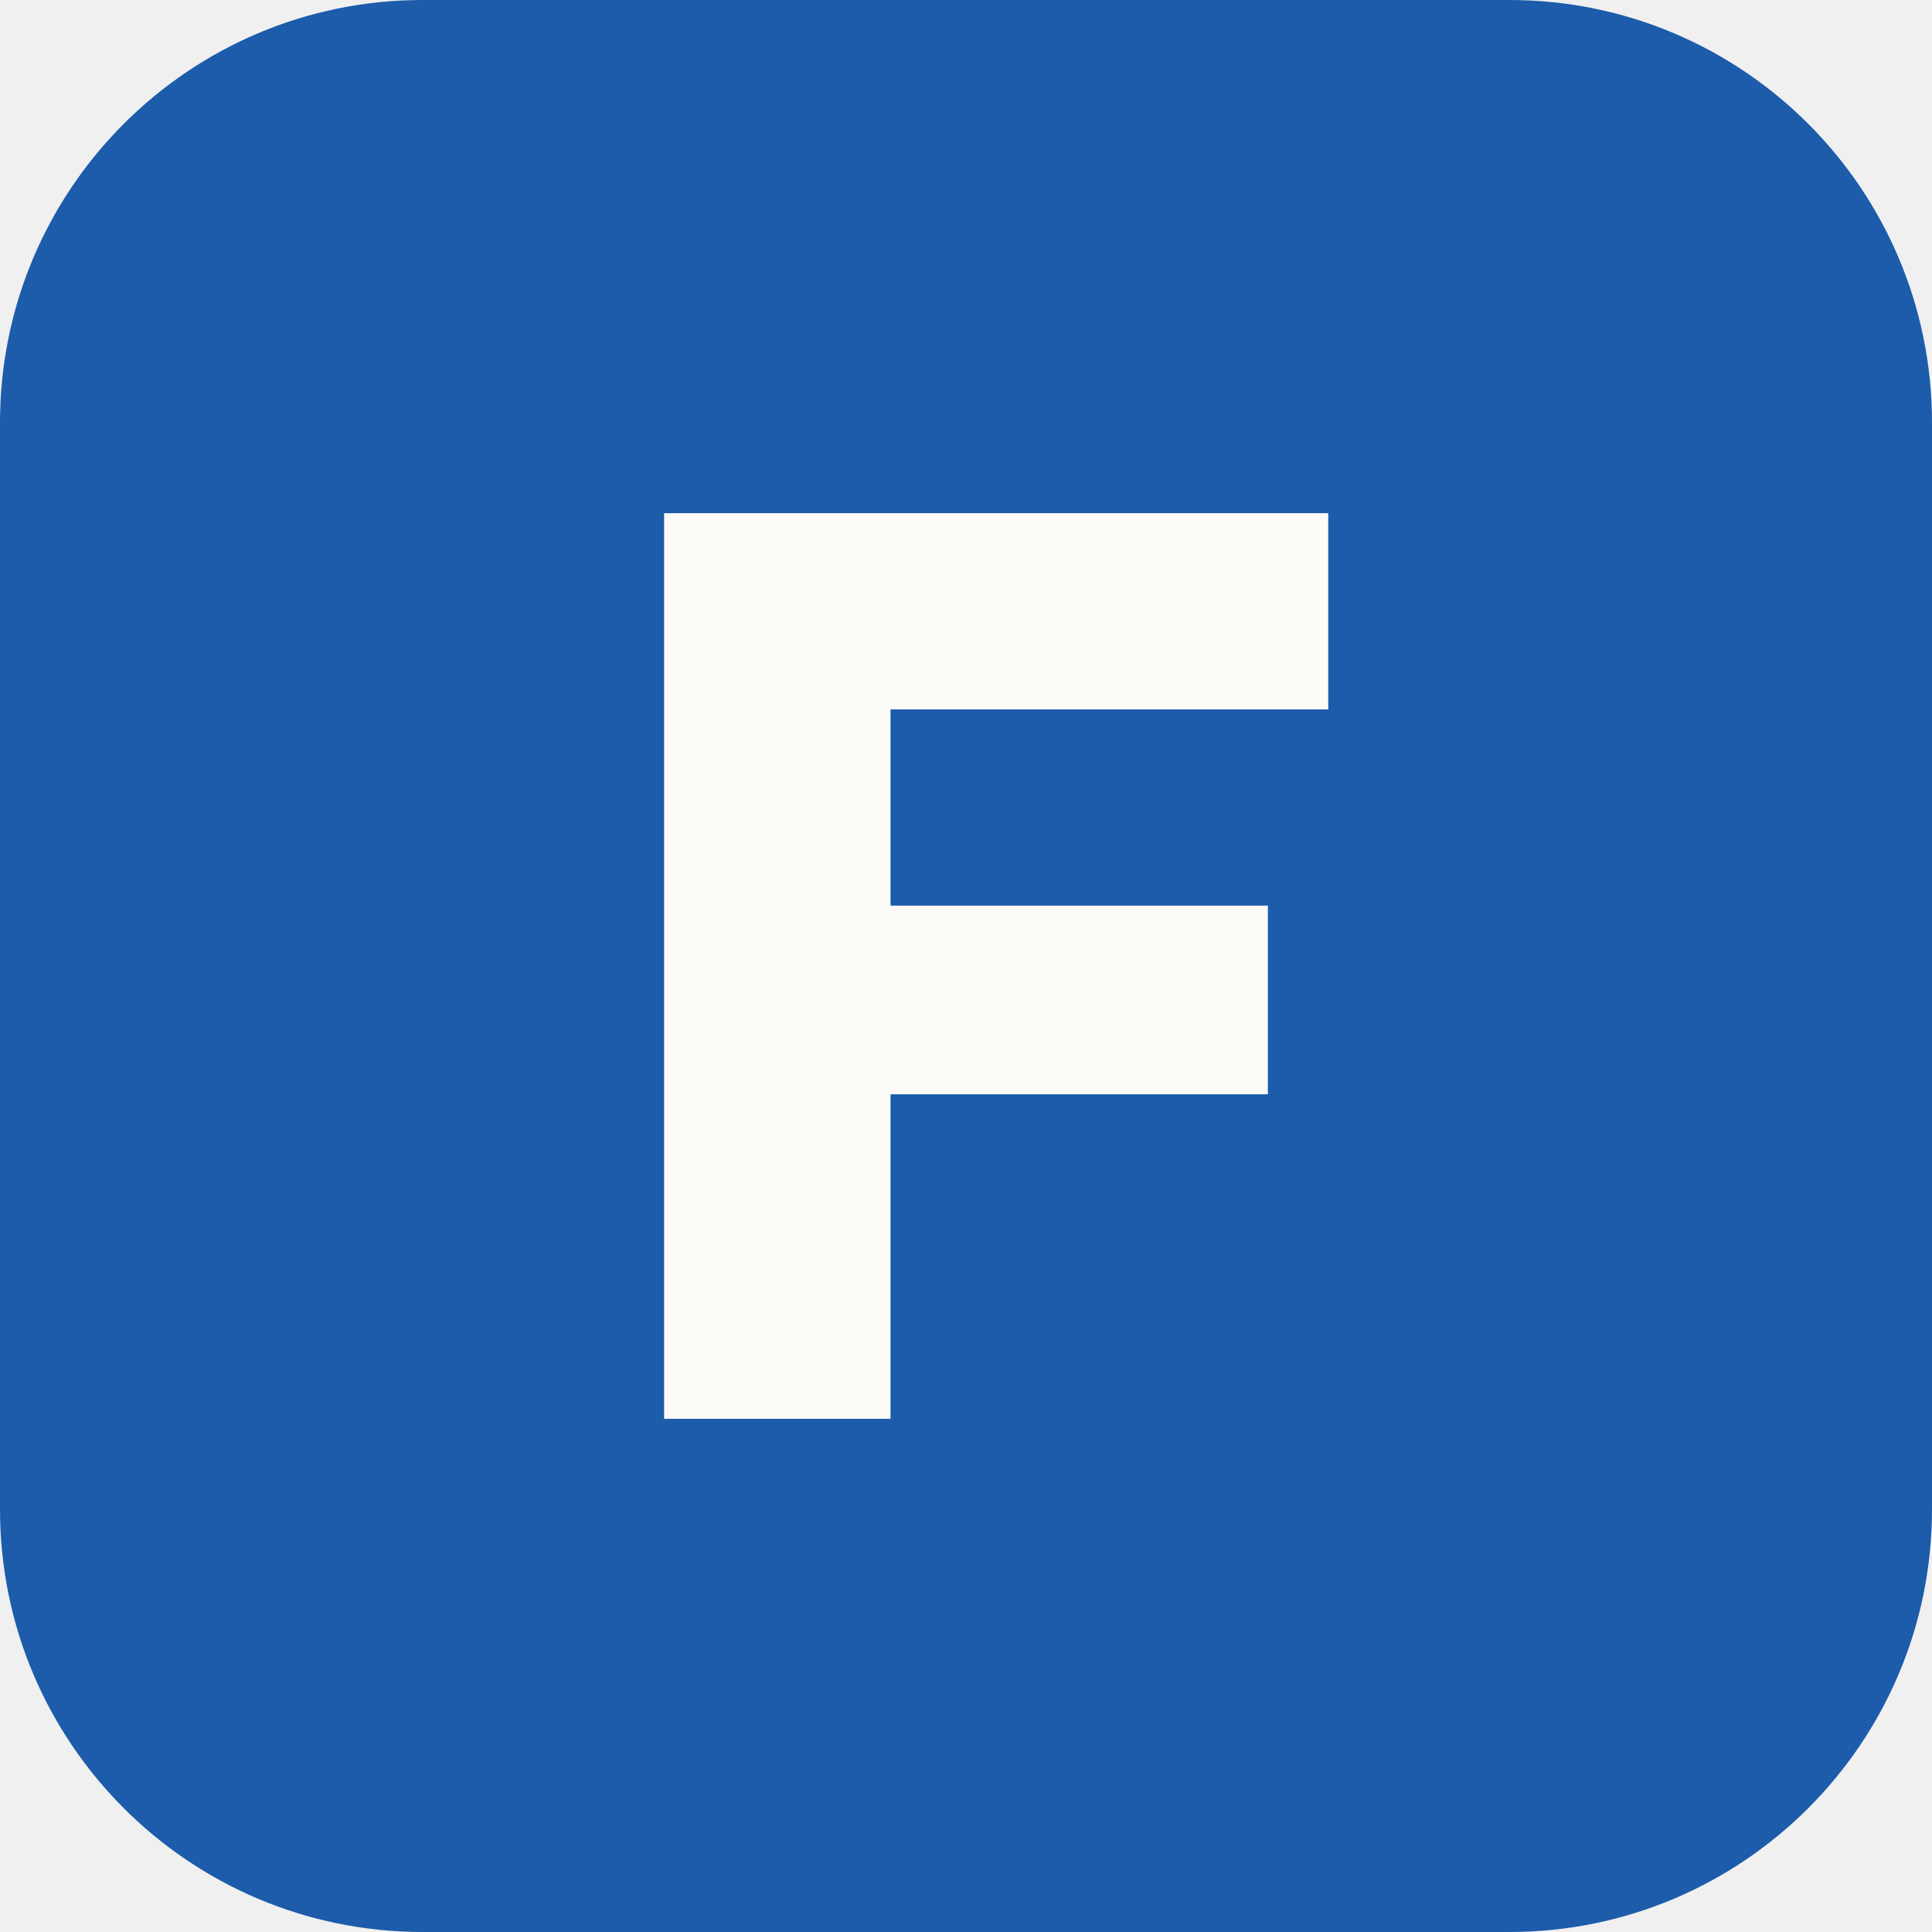
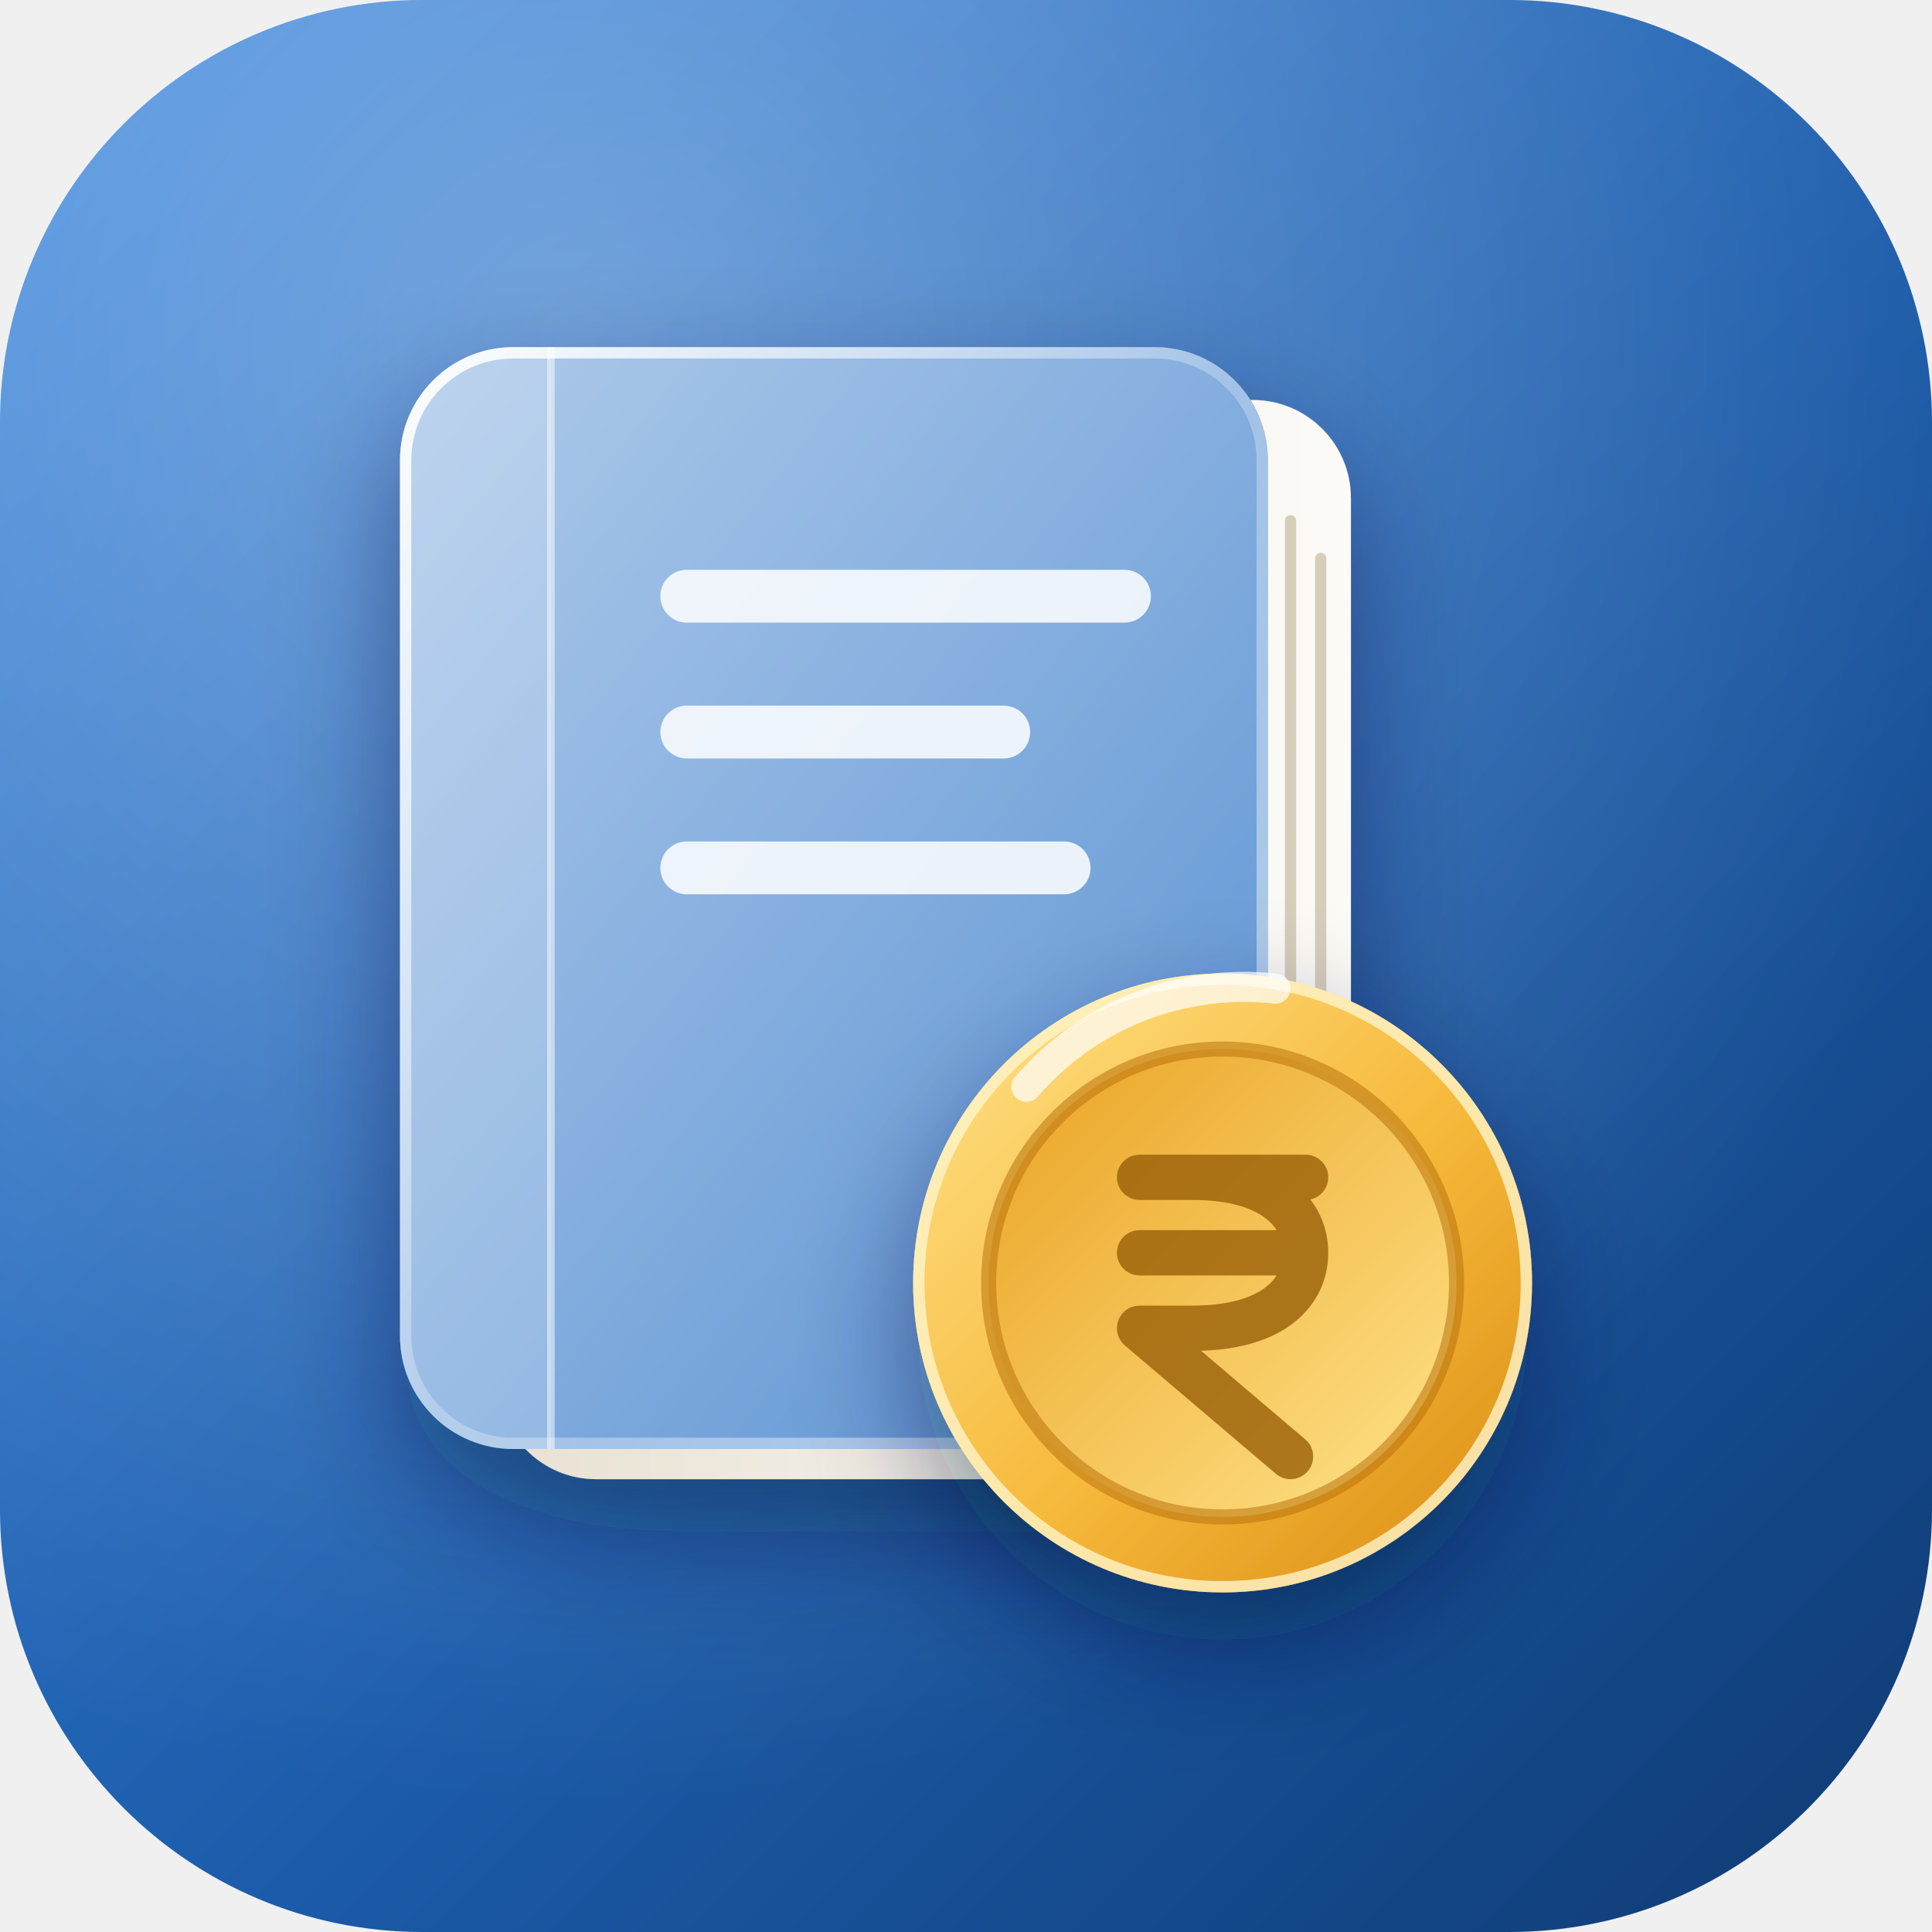
<svg xmlns="http://www.w3.org/2000/svg" viewBox="0 0 512 512">
-   <rect width="512" height="512" rx="112" fill="#1c5cab" />
-   <path d="M176 136h176v52H236v52h100v50H236v86h-60z" fill="#fcfbf8" />
+   <defs>
+     <linearGradient id="bg" x1="0" y1="0" x2="1" y2="1">
+       <stop offset="0" stop-color="#3f8ae0" />
+       <stop offset="0.55" stop-color="#1c5cab" />
+       <stop offset="1" stop-color="#0f3a72" />
+     </linearGradient>
+     <radialGradient id="glow" cx="0.3" cy="0.18" r="0.75">
+       <stop offset="0" stop-color="#ffffff" stop-opacity="0.32" />
+       <stop offset="1" stop-color="#ffffff" stop-opacity="0" />
+     </radialGradient>
+     <linearGradient id="cover" x1="0" y1="0" x2="1" y2="1">
+       <stop offset="0" stop-color="#ffffff" stop-opacity="0.62" />
+       <stop offset="1" stop-color="#ffffff" stop-opacity="0.2" />
+     </linearGradient>
+     <linearGradient id="edge" x1="0" y1="0" x2="1" y2="1">
+       <stop offset="0" stop-color="#ffffff" stop-opacity="0.95" />
+       <stop offset="0.5" stop-color="#ffffff" stop-opacity="0.25" />
+       <stop offset="1" stop-color="#ffffff" stop-opacity="0.6" />
+     </linearGradient>
+     <linearGradient id="pages" x1="0" y1="0" x2="1" y2="0">
+       <stop offset="0" stop-color="#e9e2d3" />
+       <stop offset="1" stop-color="#fcfbf8" />
+     </linearGradient>
+     <linearGradient id="coin" x1="0" y1="0" x2="1" y2="1">
+       <stop offset="0" stop-color="#ffe38a" />
+       <stop offset="0.55" stop-color="#f6b93b" />
+       <stop offset="1" stop-color="#d98a12" />
+     </linearGradient>
+     <linearGradient id="coinFace" x1="1" y1="1" x2="0" y2="0">
+       <stop offset="0" stop-color="#ffe38a" />
+       <stop offset="1" stop-color="#eaa323" />
+     </linearGradient>
+     <filter id="shadow" x="-30%" y="-30%" width="160%" height="160%">
+       <feDropShadow dx="0" dy="14" stdDeviation="16" flood-color="#06203f" flood-opacity="0.45" />
+     </filter>
+     <clipPath id="coverShape">
+       <rect x="120" y="104" width="230" height="292" rx="30" />
+     </clipPath>
+   </defs>
+   <rect width="512" height="512" rx="112" fill="url(#bg)" />
+   <rect width="512" height="512" rx="112" fill="url(#glow)" />
+   <g transform="translate(-14 -12)">
+     <g filter="url(#shadow)">
+       <rect x="146" y="118" width="226" height="286" rx="26" fill="url(#pages)" />
+       <path d="M356 150v222M364 160v202" stroke="#d6cdbb" stroke-width="3" stroke-linecap="round" />
+       <rect x="120" y="104" width="230" height="292" rx="30" fill="#2f74c8" />
+     </g>
+     <rect x="120" y="104" width="230" height="292" rx="30" fill="url(#cover)" />
+     <rect x="120" y="104" width="40" height="292" fill="#ffffff" fill-opacity="0.18" clip-path="url(#coverShape)" />
+     <path d="M160 104v292" stroke="#ffffff" stroke-opacity="0.5" stroke-width="2" />
+     <rect x="121.5" y="105.5" width="227" height="289" rx="28.5" fill="none" stroke="url(#edge)" stroke-width="3" />
+     <path d="M196 170h116M196 206h84M196 242h100" stroke="#ffffff" stroke-opacity="0.85" stroke-width="14" stroke-linecap="round" />
+     <g filter="url(#shadow)">
+       <circle cx="338" cy="352" r="82" fill="url(#coin)" />
+     </g>
+     <circle cx="338" cy="352" r="62" fill="url(#coinFace)" />
+     <circle cx="338" cy="352" r="80.5" fill="none" stroke="#fff4c8" stroke-opacity="0.8" stroke-width="3" />
+     <circle cx="338" cy="352" r="62" fill="none" stroke="#b9730c" stroke-opacity="0.55" stroke-width="4" />
+     <path d="M316 324h44M316 344h44M330 324c22 0 30 10 30 20s-8 20-30 20h-14l40 34" fill="none" stroke="#9a5f08" stroke-opacity="0.8" stroke-width="12" stroke-linecap="round" stroke-linejoin="round" />
+     <path d="M286 300a76 76 0 0 1 66-26" fill="none" stroke="#ffffff" stroke-opacity="0.7" stroke-width="8" stroke-linecap="round" />
+   </g>
</svg>
